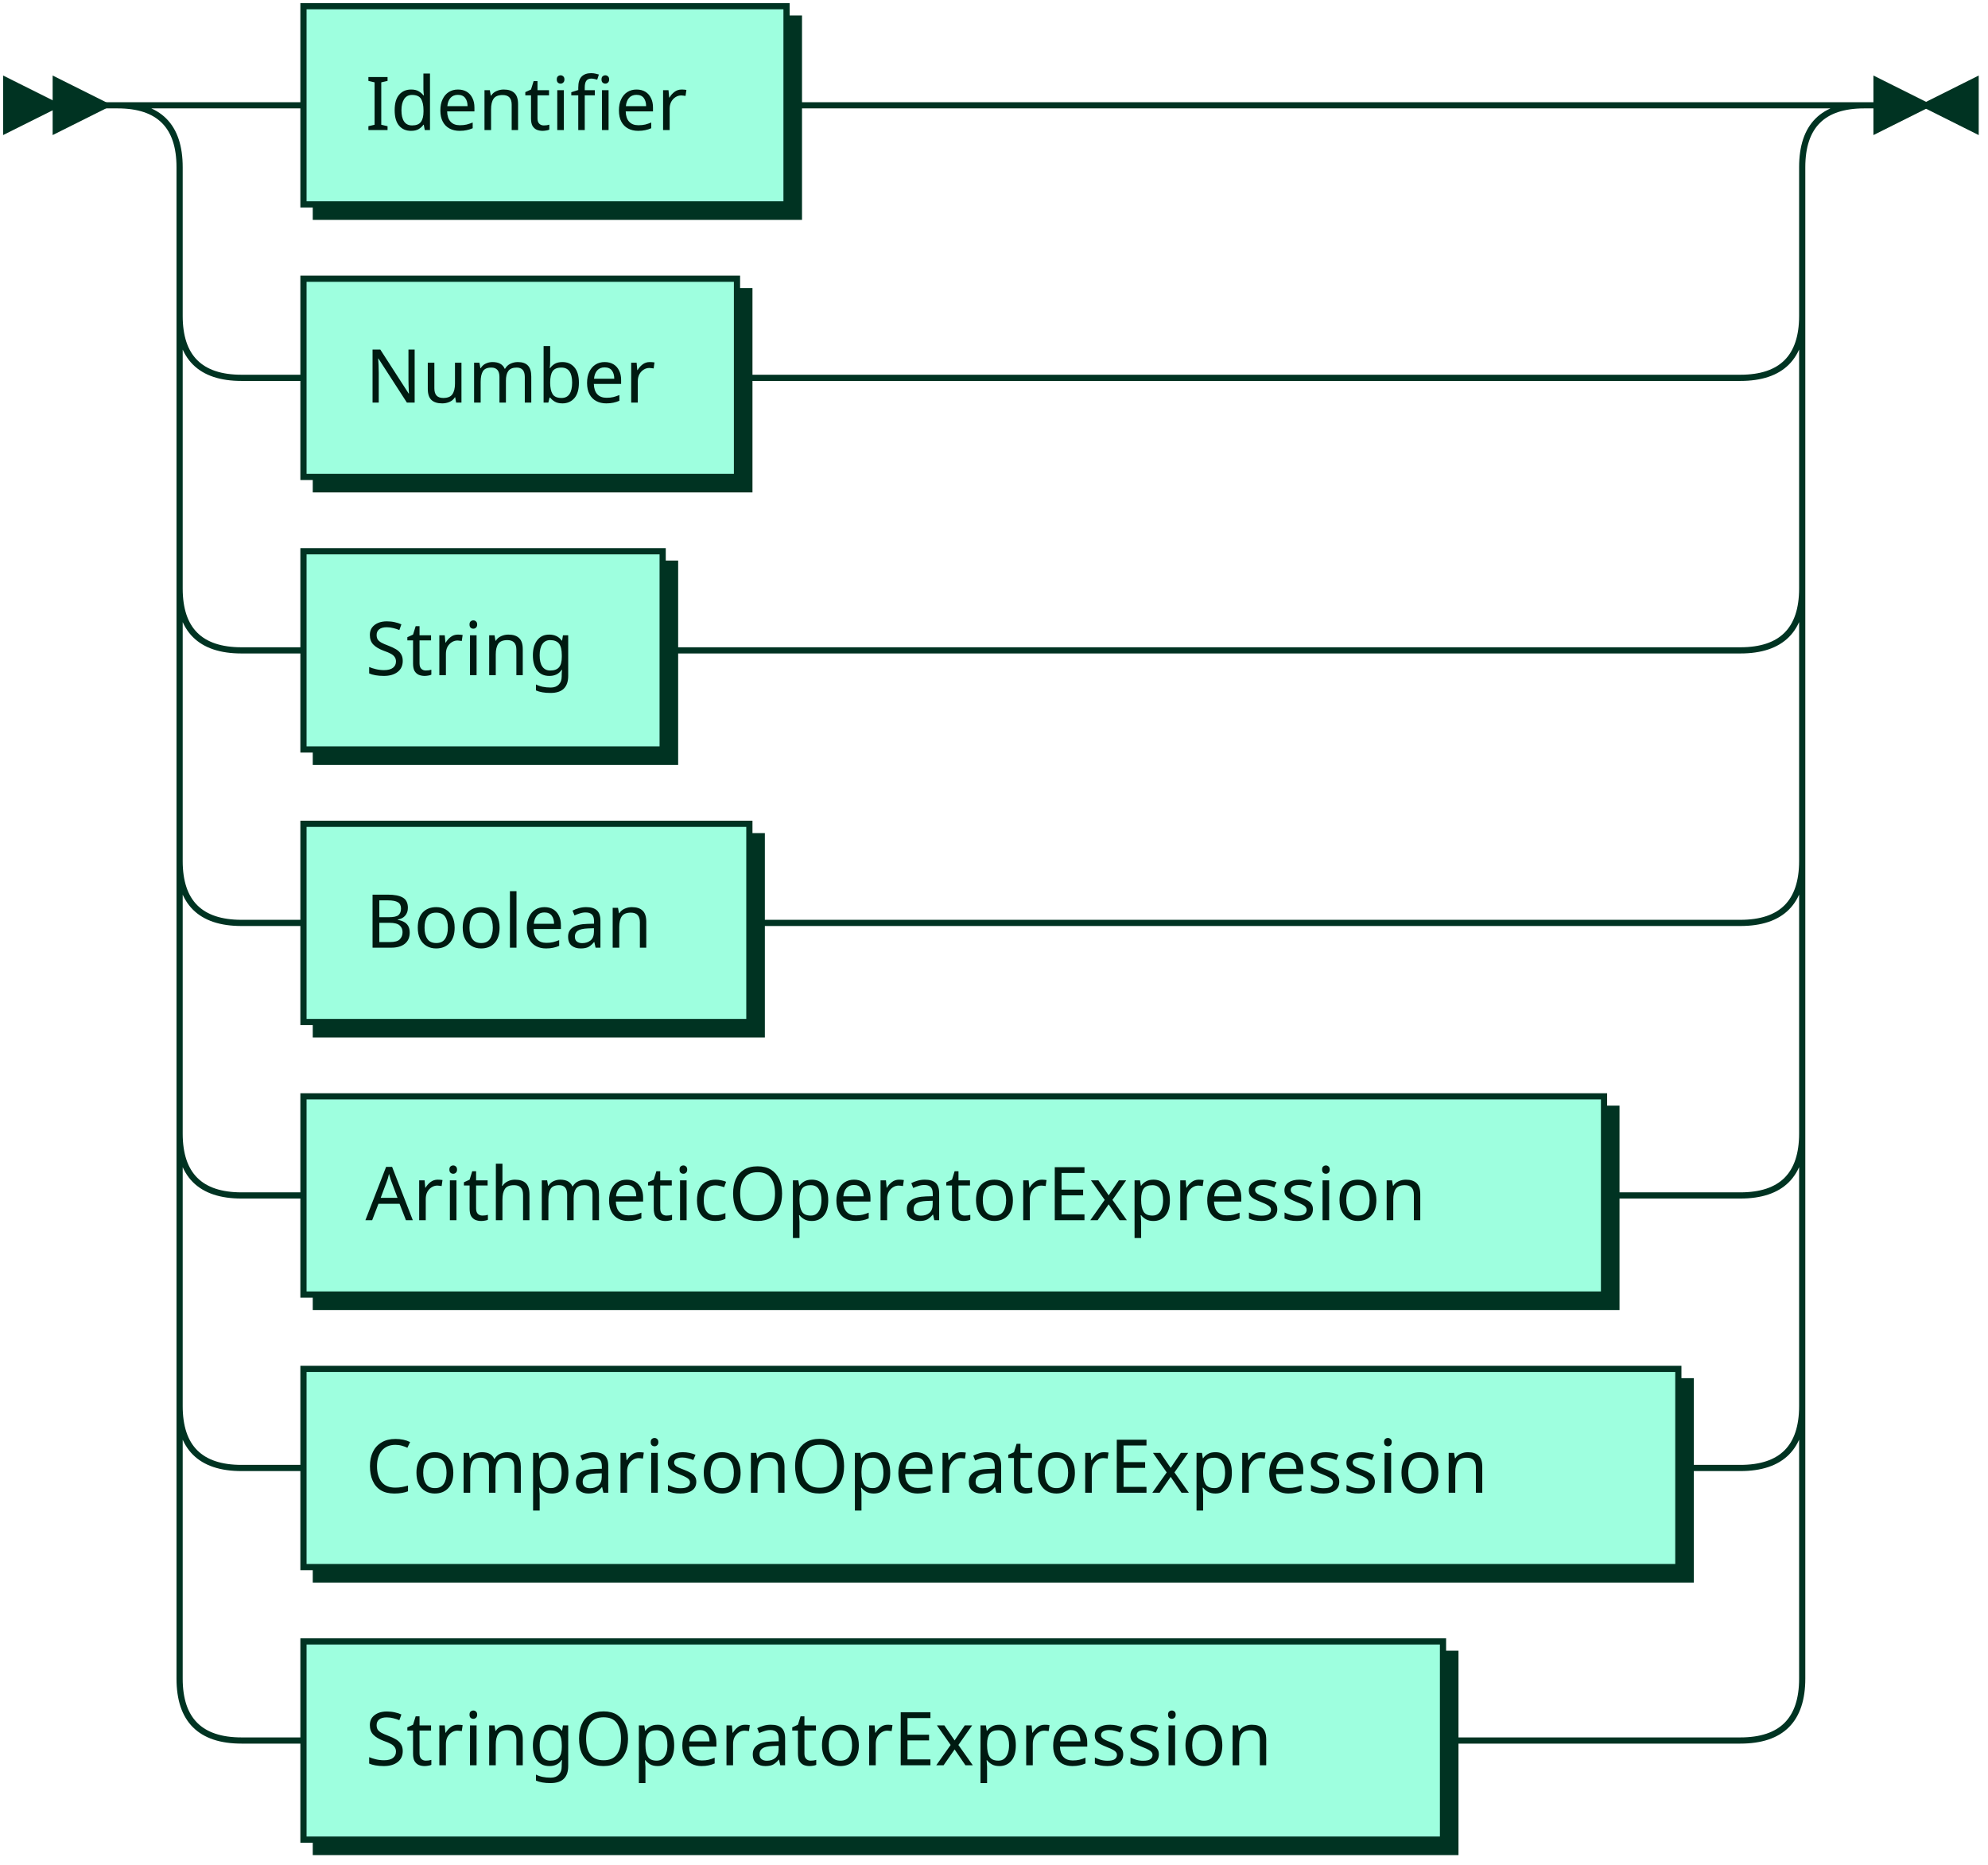
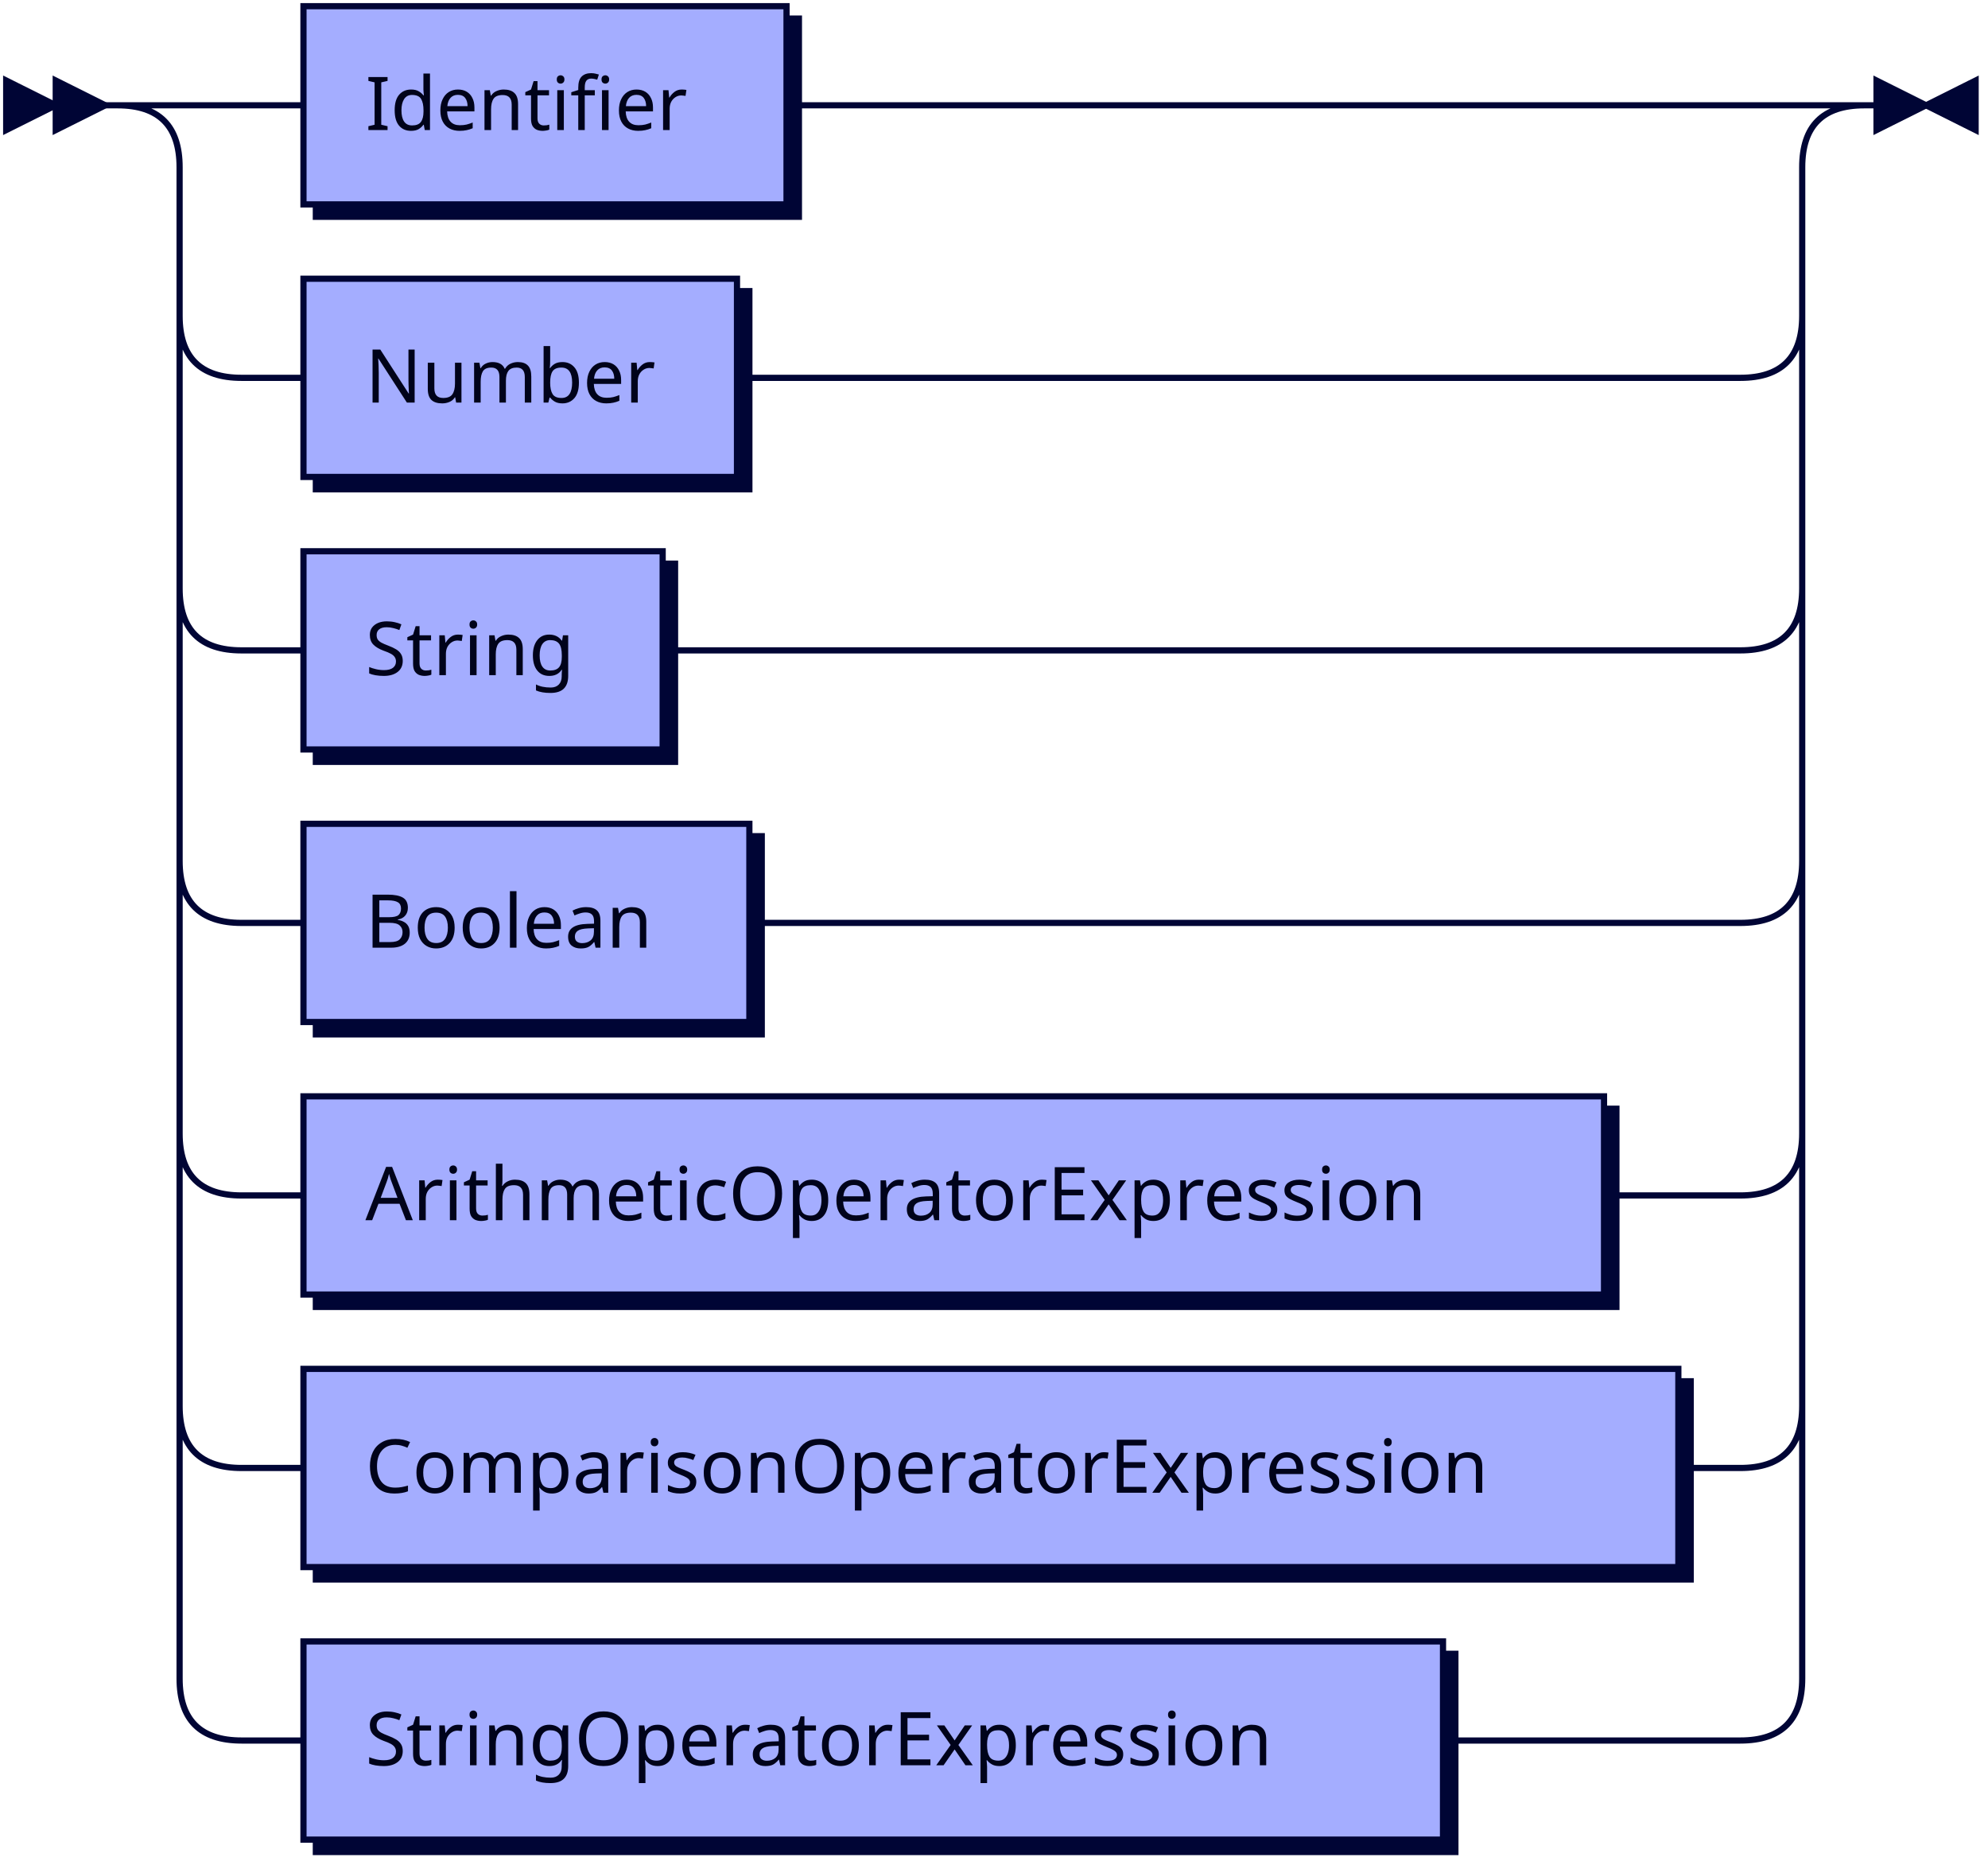
<svg xmlns="http://www.w3.org/2000/svg" xmlns:xlink="http://www.w3.org/1999/xlink" width="321" height="301">
  <defs>
    <style type="text/css">
    @namespace "http://www.w3.org/2000/svg";
-     .line                 {fill: none; stroke: #003322; stroke-width: 1;}
-     .bold-line            {stroke: #00140E; shape-rendering: crispEdges; stroke-width: 2;}
-     .thin-line            {stroke: #001F14; shape-rendering: crispEdges}
-     .filled               {fill: #003322; stroke: none;}
+     .line                 {fill: none; stroke: #000535; stroke-width: 1;}
+     .bold-line            {stroke: #E0E3FF; shape-rendering: crispEdges; stroke-width: 2;}
+     .thin-line            {stroke: #00031F; shape-rendering: crispEdges}
+     .filled               {fill: #000535; stroke: none;}
    text.terminal         {font-family: Verdana, Sans-serif;
                            font-size: 12px;
-                             fill: #00140E;
+                             fill: #E0E3FF;
                            font-weight: bold;
                          }
    text.nonterminal      {font-family: Verdana, Sans-serif;
                            font-size: 12px;
-                             fill: #001A11;
+                             fill: #00031A;
                            font-weight: normal;
                          }
    text.regexp           {font-family: Verdana, Sans-serif;
                            font-size: 12px;
-                             fill: #001F14;
+                             fill: #00031F;
                            font-weight: normal;
                          }
-     rect, circle, polygon {fill: #003322; stroke: #003322;}
-     rect.terminal         {fill: #4DFFC3; stroke: #003322; stroke-width: 1;}
-     rect.nonterminal      {fill: #9EFFDF; stroke: #003322; stroke-width: 1;}
+     rect, circle, polygon {fill: #000535; stroke: #000535;}
+     rect.terminal         {fill: #5768FF; stroke: #000535; stroke-width: 1;}
+     rect.nonterminal      {fill: #A4ADFF; stroke: #000535; stroke-width: 1;}
    rect.text             {fill: none; stroke: none;}
-     polygon.regexp        {fill: #C7FFEC; stroke: #003322; stroke-width: 1;}
+     polygon.regexp        {fill: #CACFFF; stroke: #000535; stroke-width: 1;}
  </style>
  </defs>
  <polygon points="9 17 1 13 1 21" />
  <polygon points="17 17 9 13 9 21" />
  <a xlink:href="#Identifier" xlink:title="Identifier">
    <rect x="51" y="3" width="78" height="32" />
    <rect x="49" y="1" width="78" height="32" class="nonterminal" />
    <text class="nonterminal" x="59" y="21">Identifier</text>
  </a>
  <a xlink:href="#Number" xlink:title="Number">
    <rect x="51" y="47" width="70" height="32" />
    <rect x="49" y="45" width="70" height="32" class="nonterminal" />
    <text class="nonterminal" x="59" y="65">Number</text>
  </a>
  <a xlink:href="#String" xlink:title="String">
    <rect x="51" y="91" width="58" height="32" />
    <rect x="49" y="89" width="58" height="32" class="nonterminal" />
    <text class="nonterminal" x="59" y="109">String</text>
  </a>
  <a xlink:href="#Boolean" xlink:title="Boolean">
    <rect x="51" y="135" width="72" height="32" />
    <rect x="49" y="133" width="72" height="32" class="nonterminal" />
    <text class="nonterminal" x="59" y="153">Boolean</text>
  </a>
  <a xlink:href="#ArithmeticOperatorExpression" xlink:title="ArithmeticOperatorExpression">
    <rect x="51" y="179" width="210" height="32" />
    <rect x="49" y="177" width="210" height="32" class="nonterminal" />
    <text class="nonterminal" x="59" y="197">ArithmeticOperatorExpression</text>
  </a>
  <a xlink:href="#ComparisonOperatorExpression" xlink:title="ComparisonOperatorExpression">
    <rect x="51" y="223" width="222" height="32" />
    <rect x="49" y="221" width="222" height="32" class="nonterminal" />
    <text class="nonterminal" x="59" y="241">ComparisonOperatorExpression</text>
  </a>
  <a xlink:href="#StringOperatorExpression" xlink:title="StringOperatorExpression">
    <rect x="51" y="267" width="184" height="32" />
    <rect x="49" y="265" width="184" height="32" class="nonterminal" />
    <text class="nonterminal" x="59" y="285">StringOperatorExpression</text>
  </a>
  <path class="line" d="m17 17 h2 m20 0 h10 m78 0 h10 m0 0 h144 m-262 0 h20 m242 0 h20 m-282 0 q10 0 10 10 m262 0 q0 -10 10 -10 m-272 10 v24 m262 0 v-24 m-262 24 q0 10 10 10 m242 0 q10 0 10 -10 m-252 10 h10 m70 0 h10 m0 0 h152 m-252 -10 v20 m262 0 v-20 m-262 20 v24 m262 0 v-24 m-262 24 q0 10 10 10 m242 0 q10 0 10 -10 m-252 10 h10 m58 0 h10 m0 0 h164 m-252 -10 v20 m262 0 v-20 m-262 20 v24 m262 0 v-24 m-262 24 q0 10 10 10 m242 0 q10 0 10 -10 m-252 10 h10 m72 0 h10 m0 0 h150 m-252 -10 v20 m262 0 v-20 m-262 20 v24 m262 0 v-24 m-262 24 q0 10 10 10 m242 0 q10 0 10 -10 m-252 10 h10 m210 0 h10 m0 0 h12 m-252 -10 v20 m262 0 v-20 m-262 20 v24 m262 0 v-24 m-262 24 q0 10 10 10 m242 0 q10 0 10 -10 m-252 10 h10 m222 0 h10 m-252 -10 v20 m262 0 v-20 m-262 20 v24 m262 0 v-24 m-262 24 q0 10 10 10 m242 0 q10 0 10 -10 m-252 10 h10 m184 0 h10 m0 0 h38 m23 -264 h-3" />
  <polygon points="311 17 319 13 319 21" />
  <polygon points="311 17 303 13 303 21" />
</svg>
